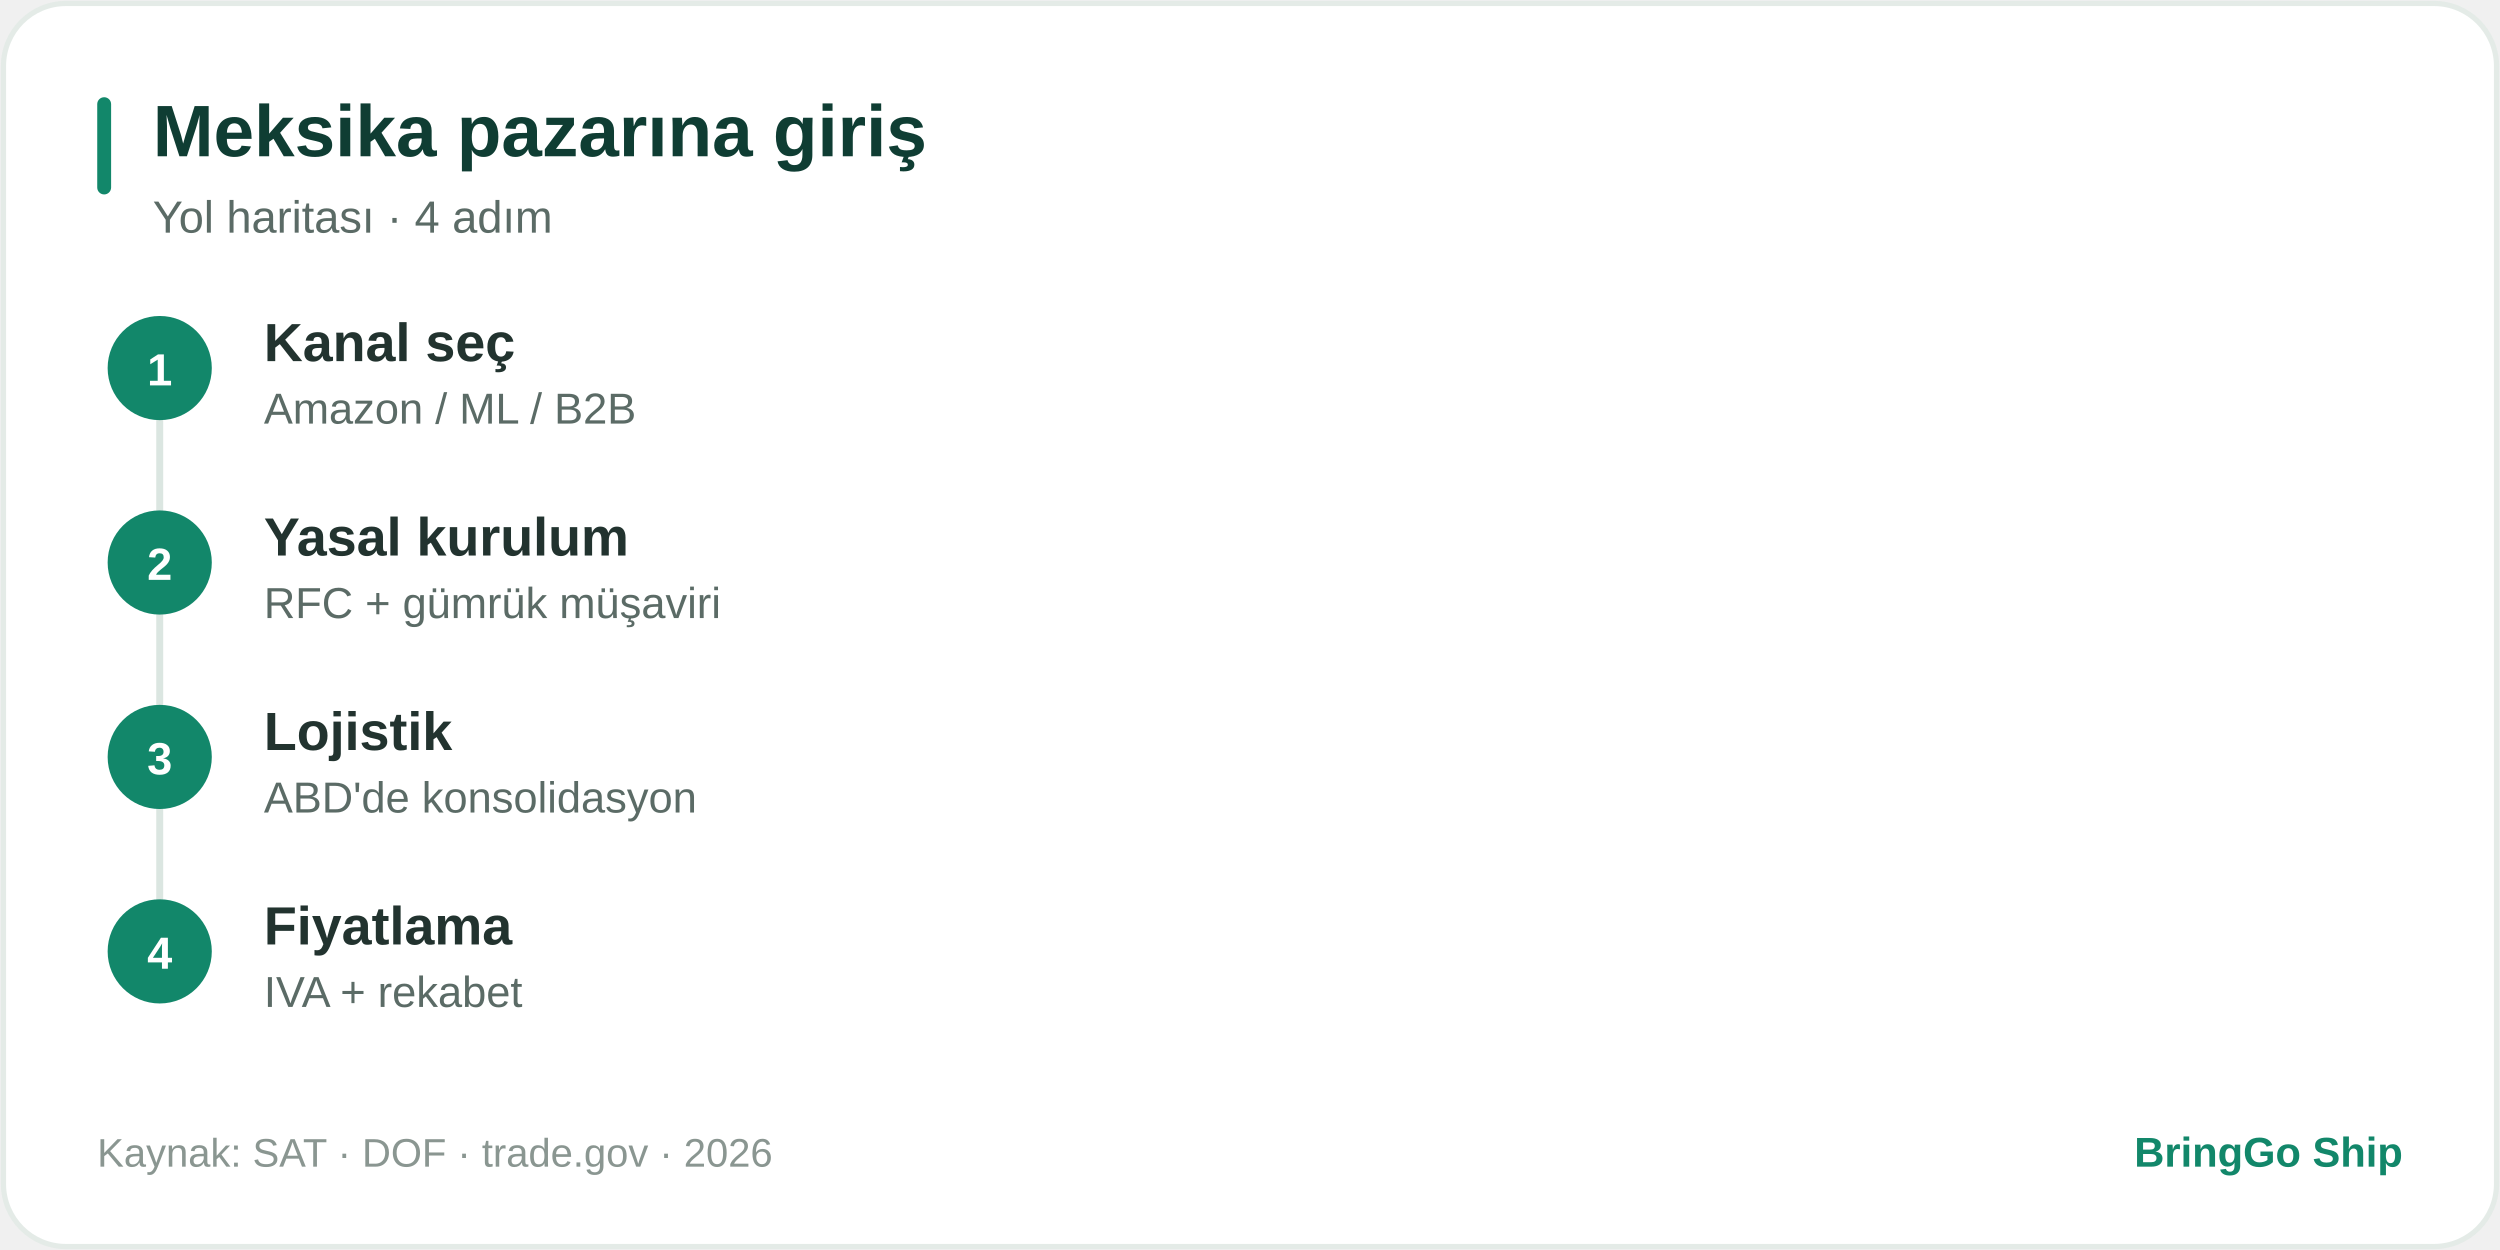
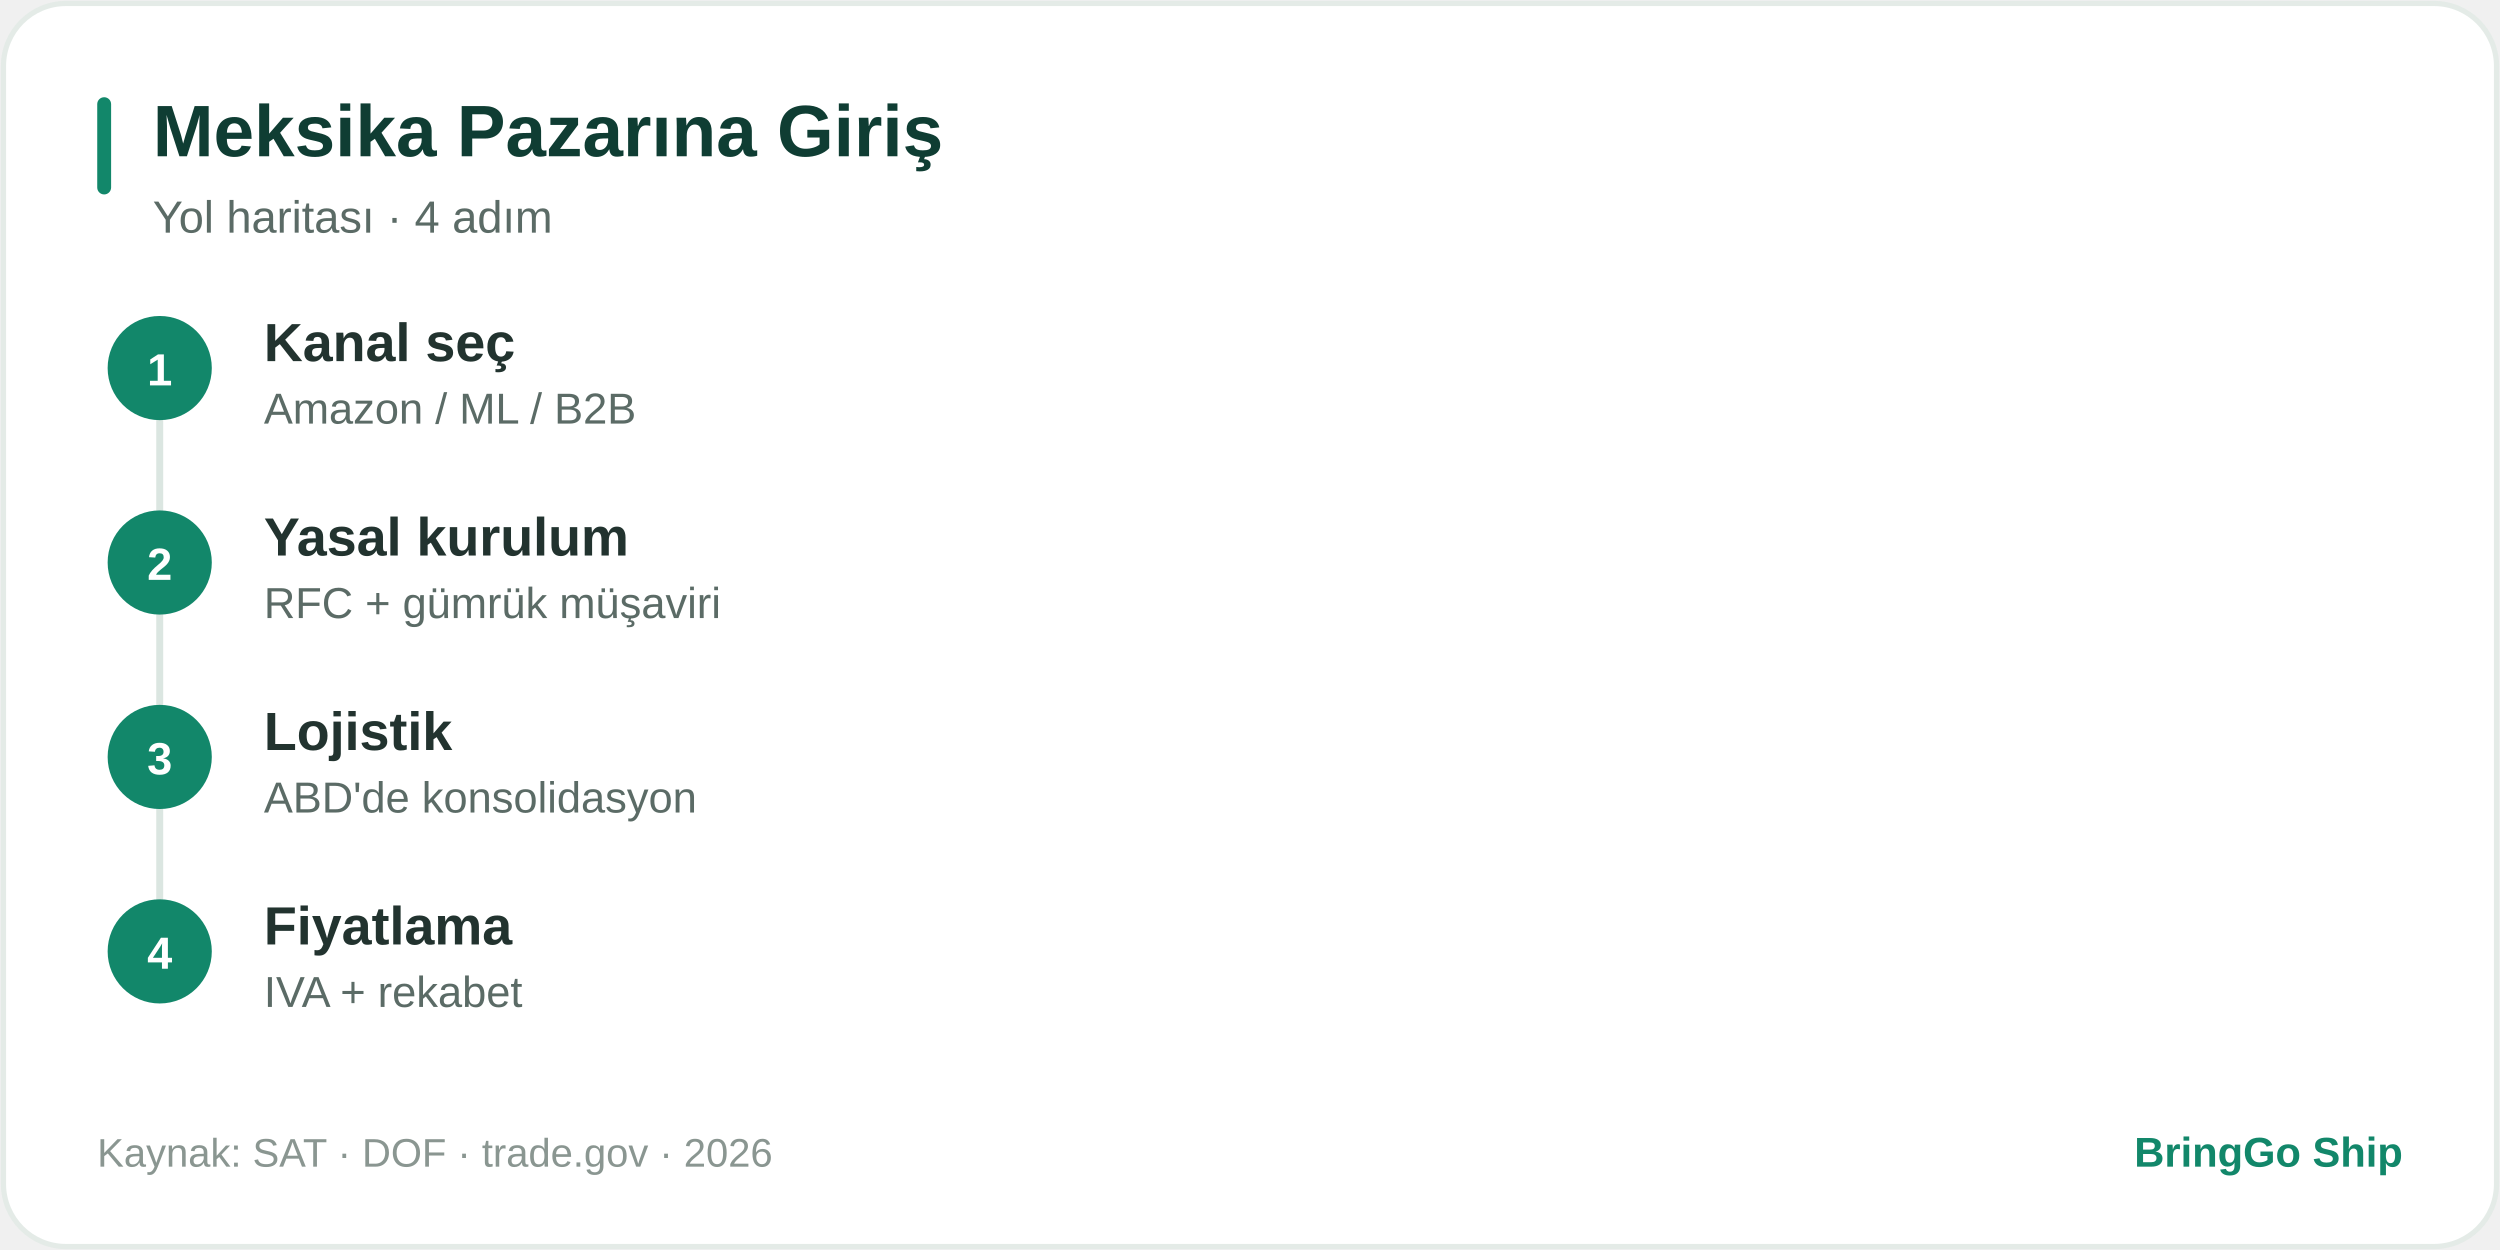
<svg xmlns="http://www.w3.org/2000/svg" width="720" height="360" viewBox="0 0 720 360" role="img">
  <style>
text{font-family:Arial,Helvetica,sans-serif}
.card{fill:#ffffff;stroke:#e4ebe7;stroke-width:1.5}
.row{fill:#f5f8f7}.pill{fill:#E1F5EE}.hi{fill:#1f9d5f}.mut{fill:#eef1f0}
.acc{fill:#12876A}.circ{fill:#12876A}.rd{fill:#fbe9e7}.am{fill:#fbf1dd}.tl{fill:#E1F5EE}.ln{stroke:#dbe6e1}
.tt{fill:#0F3D33;font-weight:bold}.ts{fill:#5b6b66}.tl2{fill:#22332f}
.tv{fill:#0F6E56;font-weight:bold}.tm{fill:#5b6b66;font-weight:bold}.tw{fill:#ffffff;font-weight:bold}
.tf{fill:#8a9691}.tb{fill:#12876A;font-weight:bold}.big{fill:#0F3D33;font-weight:bold}
.trd{fill:#a3392c;font-weight:bold}.tam{fill:#8a5a12;font-weight:bold}.ttl{fill:#0F6E56;font-weight:bold}
@media (prefers-color-scheme:dark){
.card{fill:#16211e;stroke:#2c3a35}
.row{fill:#1d2b27}.pill{fill:#123a2e}.hi{fill:#1f9d5f}.mut{fill:#28352f}
.acc{fill:#2fae7e}.circ{fill:#2fae7e}.rd{fill:#3a201c}.am{fill:#352a15}.tl{fill:#123a2e}
.tt{fill:#d7f2e6}.ts{fill:#8fa79d}.tl2{fill:#cfe0d9}
.tv{fill:#6fe0b0}.tm{fill:#9db3a9}.tw{fill:#ffffff}
.tf{fill:#6d8279}.tb{fill:#57d3a3}.big{fill:#d7f2e6}
.trd{fill:#f0a99e}.tam{fill:#e6c281}.ttl{fill:#6fe0b0}.ln{stroke:#31423c}}
</style>
  <rect x="1" y="1" width="718" height="358" rx="18" class="card" />
  <rect x="28" y="28" width="4" height="28" rx="2" class="acc" />
-   <text x="44" y="45" font-size="21" class="tt">Meksika pazarına giriş</text>
+   <text x="44" y="45" font-size="21" class="tt">Meksika Pazarına Giriş</text>
  <text x="44" y="67" font-size="13" class="ts">Yol haritası · 4 adım</text>
  <g transform="translate(0,88)">
    <line x1="46" y1="18" x2="46" y2="186" stroke-width="2" class="ln" />
    <circle cx="46" cy="18" r="15" class="circ" />
    <text x="46" y="23" text-anchor="middle" font-size="13" class="tw">1</text>
    <text x="76" y="16" font-size="15.5" class="tl2" font-weight="bold">Kanal seç</text>
    <text x="76" y="34" font-size="12.5" class="ts">Amazon / ML / B2B</text>
    <circle cx="46" cy="74" r="15" class="circ" />
    <text x="46" y="79" text-anchor="middle" font-size="13" class="tw">2</text>
    <text x="76" y="72" font-size="15.5" class="tl2" font-weight="bold">Yasal kurulum</text>
    <text x="76" y="90" font-size="12.5" class="ts">RFC + gümrük müşaviri</text>
    <circle cx="46" cy="130" r="15" class="circ" />
    <text x="46" y="135" text-anchor="middle" font-size="13" class="tw">3</text>
    <text x="76" y="128" font-size="15.5" class="tl2" font-weight="bold">Lojistik</text>
    <text x="76" y="146" font-size="12.5" class="ts">ABD'de konsolidasyon</text>
    <circle cx="46" cy="186" r="15" class="circ" />
    <text x="46" y="191" text-anchor="middle" font-size="13" class="tw">4</text>
    <text x="76" y="184" font-size="15.5" class="tl2" font-weight="bold">Fiyatlama</text>
    <text x="76" y="202" font-size="12.5" class="ts">IVA + rekabet</text>
  </g>
  <text x="28" y="336" font-size="11.5" class="tf">Kaynak: SAT · DOF · trade.gov · 2026</text>
  <text x="692" y="336" text-anchor="end" font-size="12" class="tb">BringGo Ship</text>
</svg>
